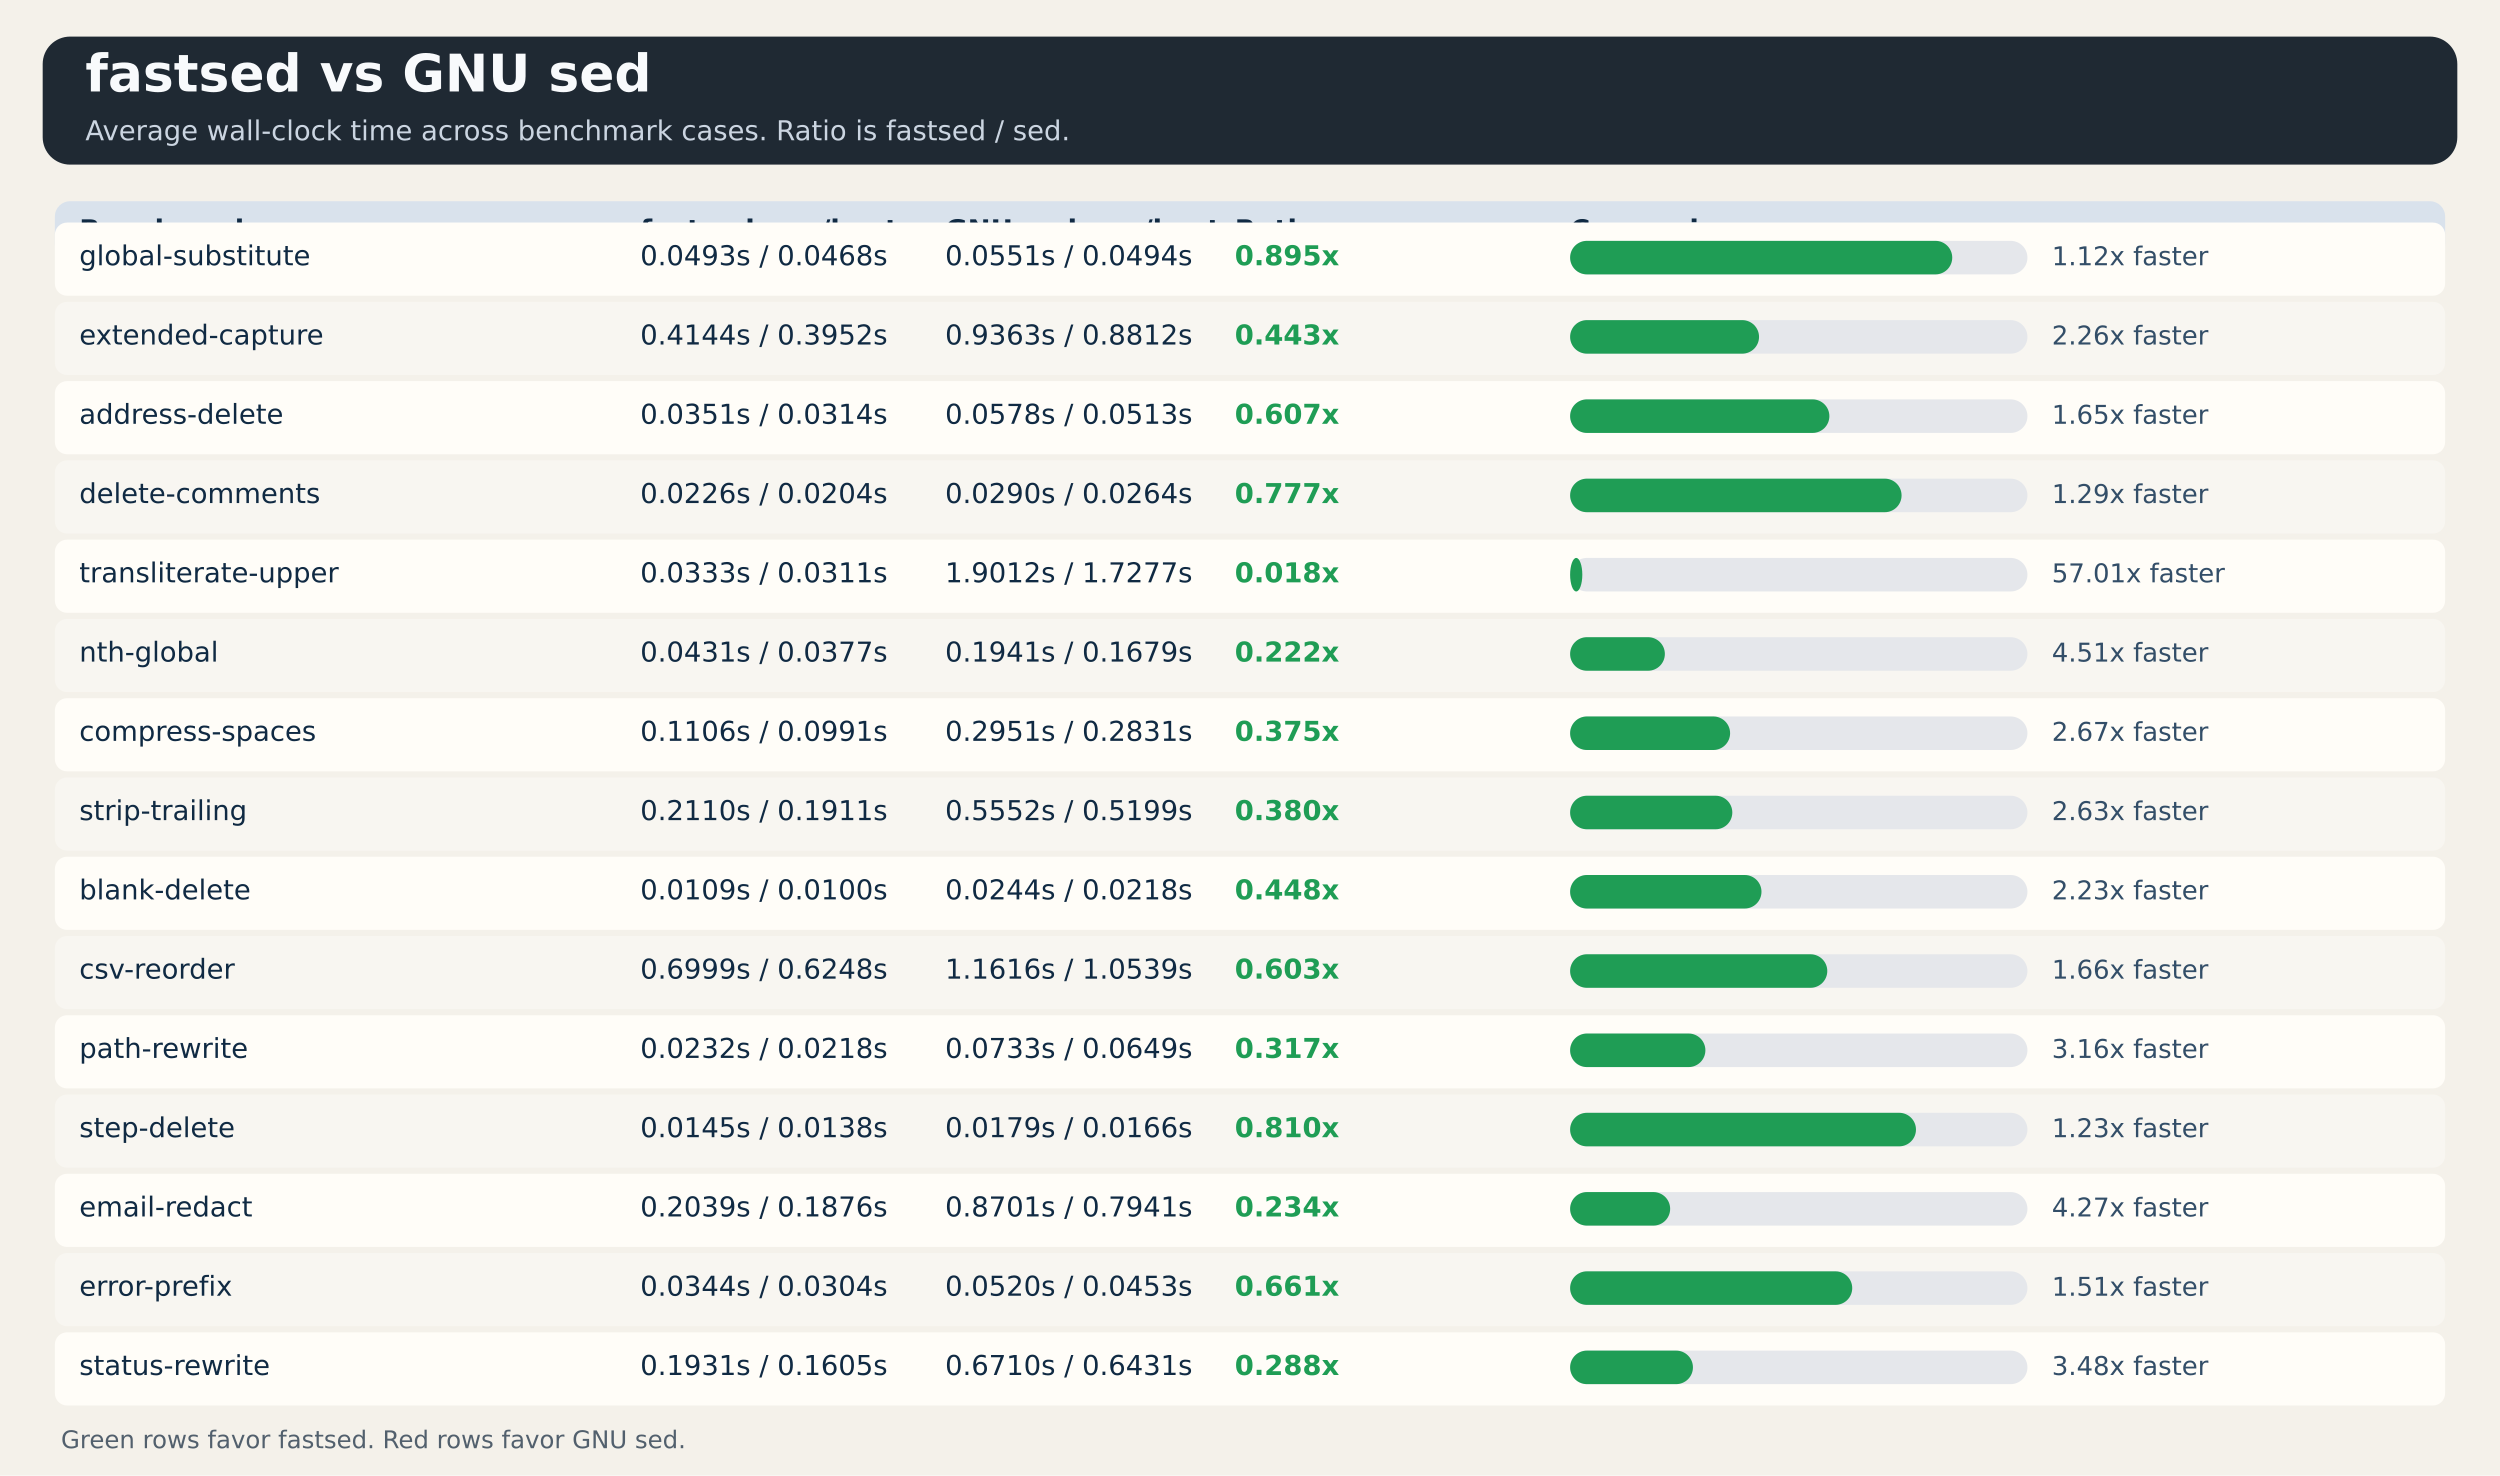
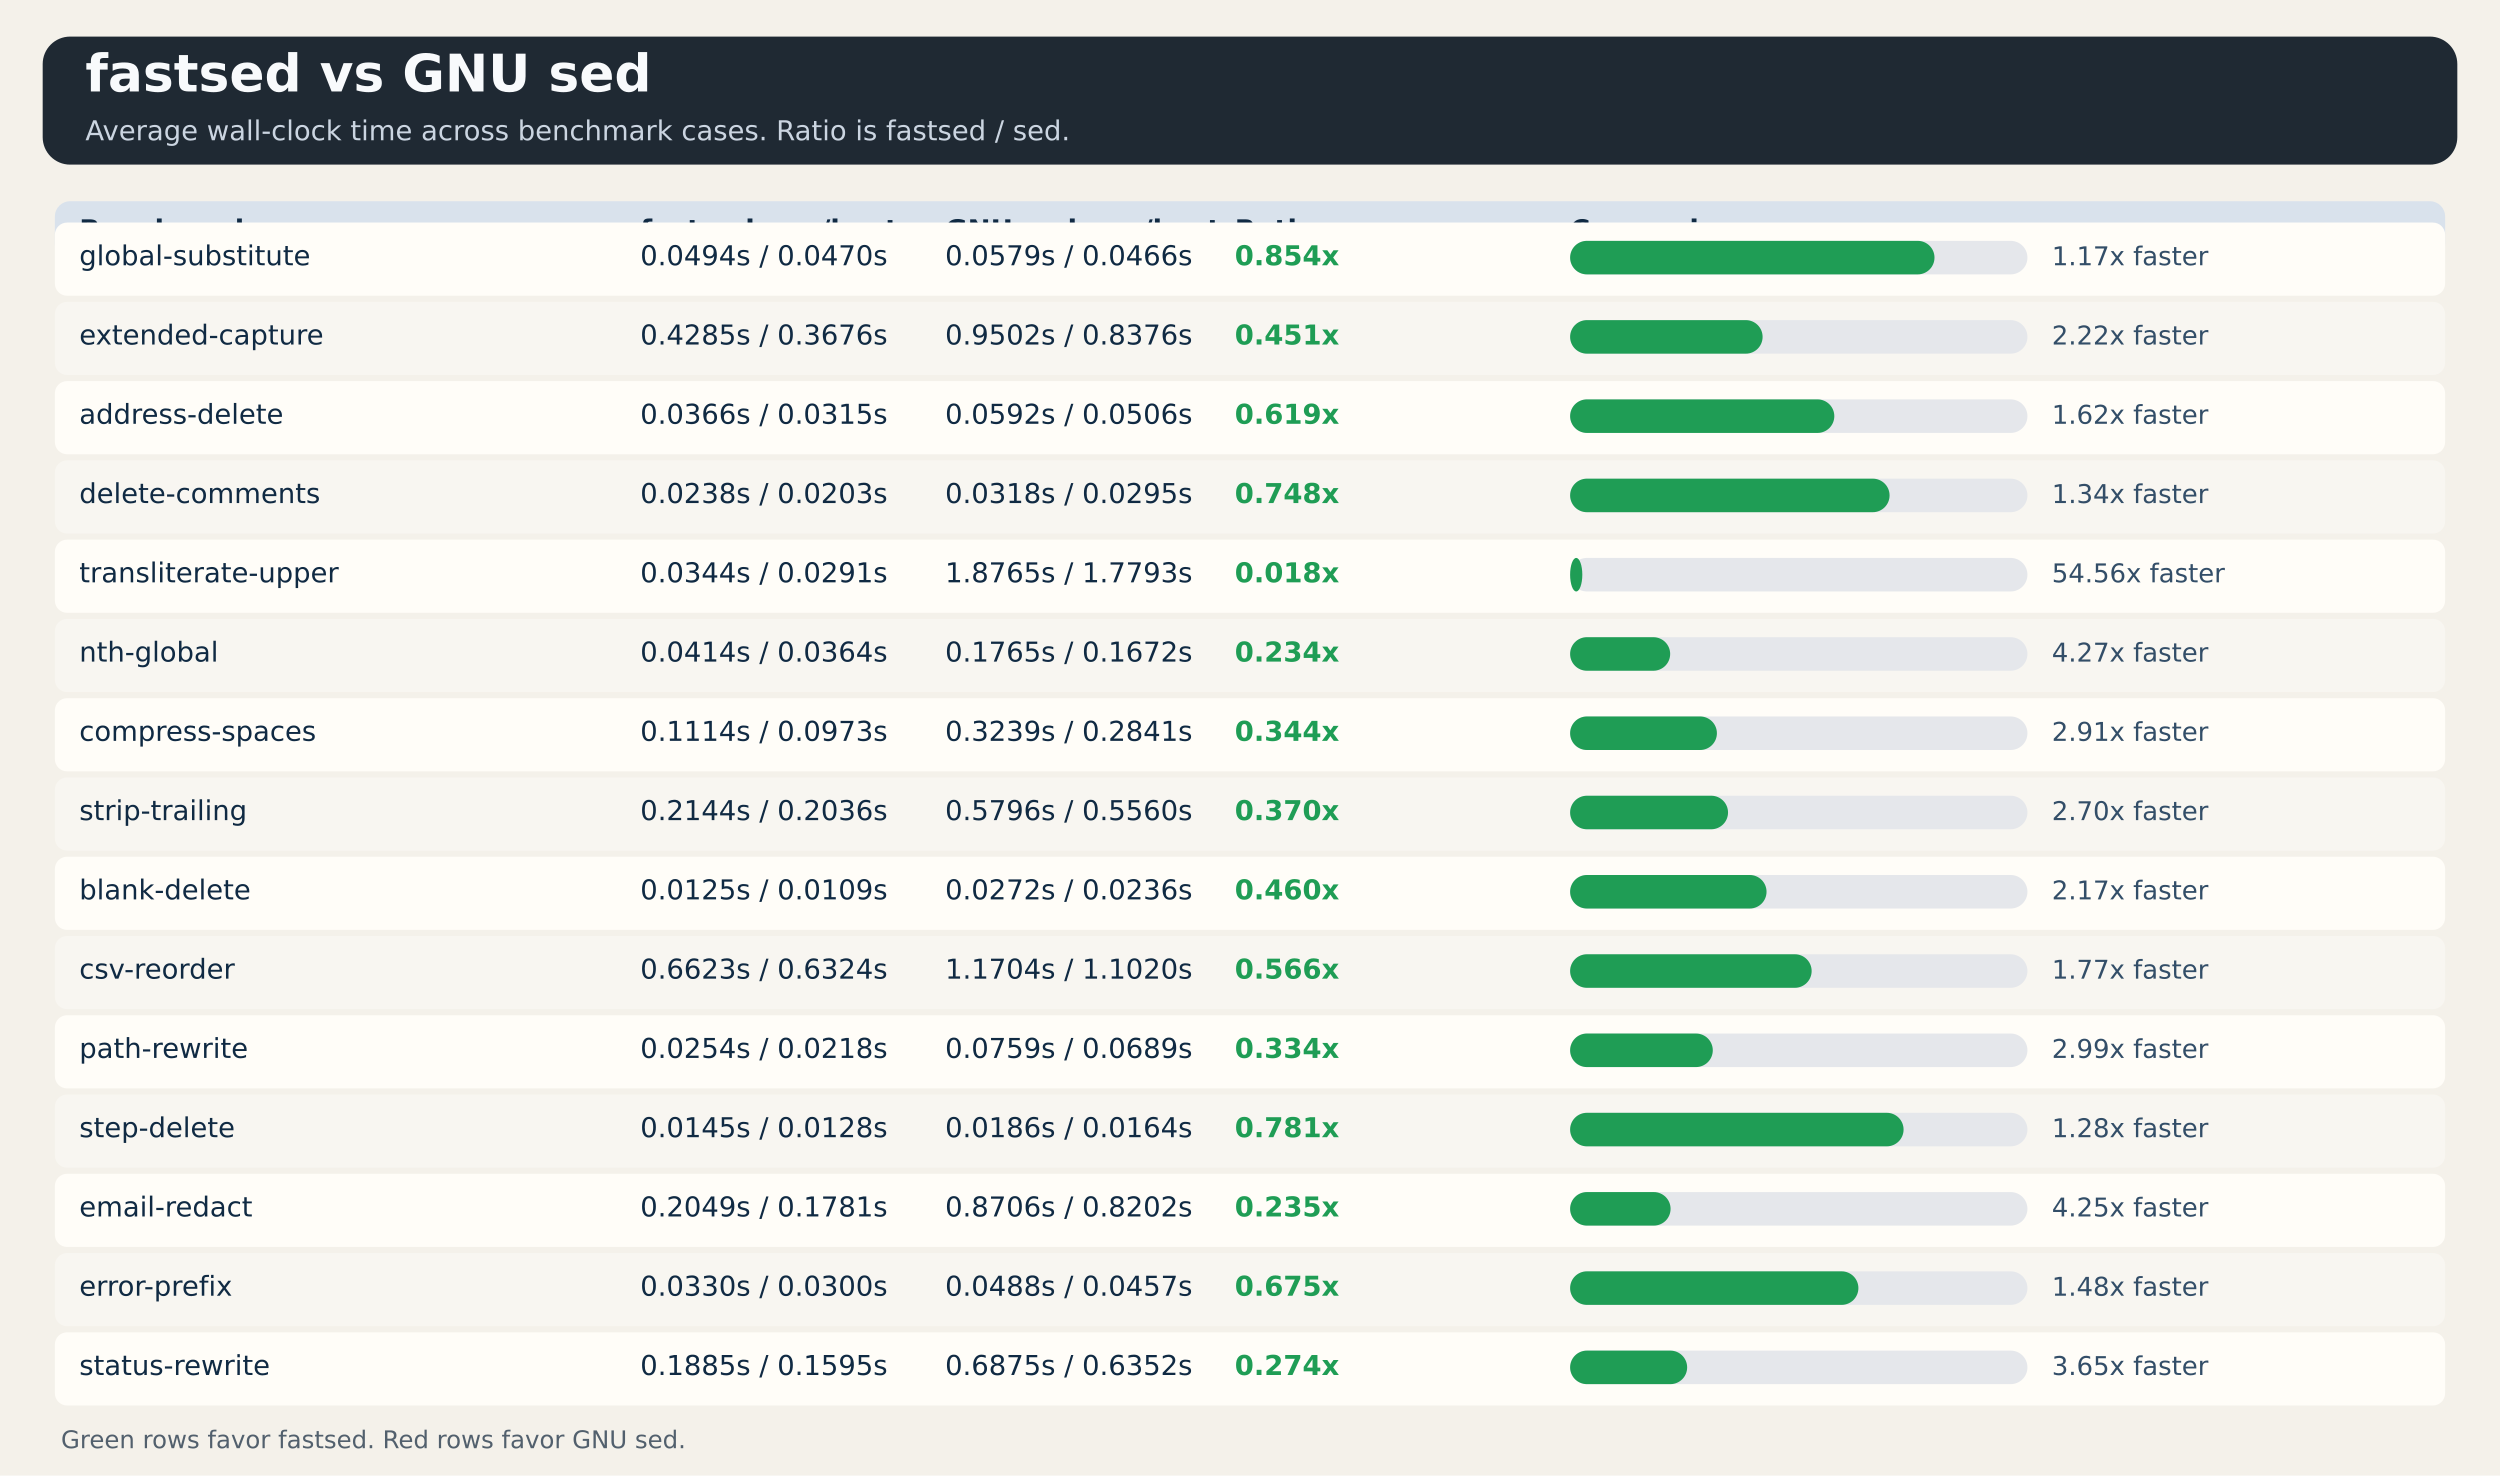
<svg xmlns="http://www.w3.org/2000/svg" width="1640" height="968" viewBox="0 0 1640 968">
  <rect width="100%" height="100%" fill="#f4f1ea" />
  <rect x="28" y="24" width="1584" height="84" rx="18" fill="#1f2933" />
  <text x="56" y="60" fill="#f8fafc" font-family="DejaVu Sans, Arial, sans-serif" font-size="34" font-weight="700">fastsed vs GNU sed</text>
  <text x="56" y="92" fill="#cbd5e1" font-family="DejaVu Sans, Arial, sans-serif" font-size="18">Average wall-clock time across benchmark cases. Ratio is fastsed / sed.</text>
  <rect x="36" y="132" width="1568" height="38" rx="10" fill="#d9e2ec" />
  <text x="52" y="157" fill="#102a43" font-family="DejaVu Sans, Arial, sans-serif" font-size="18" font-weight="700">Benchmark</text>
  <text x="420" y="157" fill="#102a43" font-family="DejaVu Sans, Arial, sans-serif" font-size="18" font-weight="700">fastsed avg/best</text>
  <text x="620" y="157" fill="#102a43" font-family="DejaVu Sans, Arial, sans-serif" font-size="18" font-weight="700">GNU sed avg/best</text>
  <text x="810" y="157" fill="#102a43" font-family="DejaVu Sans, Arial, sans-serif" font-size="18" font-weight="700">Ratio</text>
  <text x="1030" y="157" fill="#102a43" font-family="DejaVu Sans, Arial, sans-serif" font-size="18" font-weight="700">Comparison</text>
  <rect x="36" y="146" width="1568" height="48" rx="8" fill="#fffdf8" />
  <text x="52" y="174" fill="#102a43" font-family="DejaVu Sans, Arial, sans-serif" font-size="18">global-substitute</text>
-   <text x="420" y="174" fill="#102a43" font-family="DejaVu Sans, Arial, sans-serif" font-size="18">0.0493s / 0.0468s</text>
-   <text x="620" y="174" fill="#102a43" font-family="DejaVu Sans, Arial, sans-serif" font-size="18">0.0551s / 0.0494s</text>
-   <text x="810" y="174" fill="#1f9d55" font-family="DejaVu Sans, Arial, sans-serif" font-size="18" font-weight="700">0.895x</text>
+   <text x="420" y="174" fill="#102a43" font-family="DejaVu Sans, Arial, sans-serif" font-size="18">0.0494s / 0.0470s</text>
+   <text x="620" y="174" fill="#102a43" font-family="DejaVu Sans, Arial, sans-serif" font-size="18">0.0579s / 0.0466s</text>
+   <text x="810" y="174" fill="#1f9d55" font-family="DejaVu Sans, Arial, sans-serif" font-size="18" font-weight="700">0.854x</text>
  <rect x="1030" y="158" width="300" height="22" rx="11" fill="#e5e7eb" />
-   <rect x="1030" y="158" width="250.67" height="22" rx="11" fill="#1f9d55" />
-   <text x="1346" y="174" fill="#334e68" font-family="DejaVu Sans, Arial, sans-serif" font-size="17">1.12x faster</text>
+   <rect x="1030" y="158" width="239.03" height="22" rx="11" fill="#1f9d55" />
+   <text x="1346" y="174" fill="#334e68" font-family="DejaVu Sans, Arial, sans-serif" font-size="17">1.17x faster</text>
  <rect x="36" y="198" width="1568" height="48" rx="8" fill="#f8f6f1" />
  <text x="52" y="226" fill="#102a43" font-family="DejaVu Sans, Arial, sans-serif" font-size="18">extended-capture</text>
-   <text x="420" y="226" fill="#102a43" font-family="DejaVu Sans, Arial, sans-serif" font-size="18">0.4144s / 0.3952s</text>
-   <text x="620" y="226" fill="#102a43" font-family="DejaVu Sans, Arial, sans-serif" font-size="18">0.9363s / 0.8812s</text>
-   <text x="810" y="226" fill="#1f9d55" font-family="DejaVu Sans, Arial, sans-serif" font-size="18" font-weight="700">0.443x</text>
+   <text x="420" y="226" fill="#102a43" font-family="DejaVu Sans, Arial, sans-serif" font-size="18">0.4285s / 0.3676s</text>
+   <text x="620" y="226" fill="#102a43" font-family="DejaVu Sans, Arial, sans-serif" font-size="18">0.9502s / 0.8376s</text>
+   <text x="810" y="226" fill="#1f9d55" font-family="DejaVu Sans, Arial, sans-serif" font-size="18" font-weight="700">0.451x</text>
  <rect x="1030" y="210" width="300" height="22" rx="11" fill="#e5e7eb" />
-   <rect x="1030" y="210" width="123.93" height="22" rx="11" fill="#1f9d55" />
-   <text x="1346" y="226" fill="#334e68" font-family="DejaVu Sans, Arial, sans-serif" font-size="17">2.26x faster</text>
+   <rect x="1030" y="210" width="126.27" height="22" rx="11" fill="#1f9d55" />
+   <text x="1346" y="226" fill="#334e68" font-family="DejaVu Sans, Arial, sans-serif" font-size="17">2.22x faster</text>
  <rect x="36" y="250" width="1568" height="48" rx="8" fill="#fffdf8" />
  <text x="52" y="278" fill="#102a43" font-family="DejaVu Sans, Arial, sans-serif" font-size="18">address-delete</text>
-   <text x="420" y="278" fill="#102a43" font-family="DejaVu Sans, Arial, sans-serif" font-size="18">0.0351s / 0.0314s</text>
-   <text x="620" y="278" fill="#102a43" font-family="DejaVu Sans, Arial, sans-serif" font-size="18">0.0578s / 0.0513s</text>
-   <text x="810" y="278" fill="#1f9d55" font-family="DejaVu Sans, Arial, sans-serif" font-size="18" font-weight="700">0.607x</text>
+   <text x="420" y="278" fill="#102a43" font-family="DejaVu Sans, Arial, sans-serif" font-size="18">0.0366s / 0.0315s</text>
+   <text x="620" y="278" fill="#102a43" font-family="DejaVu Sans, Arial, sans-serif" font-size="18">0.0592s / 0.0506s</text>
+   <text x="810" y="278" fill="#1f9d55" font-family="DejaVu Sans, Arial, sans-serif" font-size="18" font-weight="700">0.619x</text>
  <rect x="1030" y="262" width="300" height="22" rx="11" fill="#e5e7eb" />
-   <rect x="1030" y="262" width="170.07" height="22" rx="11" fill="#1f9d55" />
-   <text x="1346" y="278" fill="#334e68" font-family="DejaVu Sans, Arial, sans-serif" font-size="17">1.65x faster</text>
+   <rect x="1030" y="262" width="173.31" height="22" rx="11" fill="#1f9d55" />
+   <text x="1346" y="278" fill="#334e68" font-family="DejaVu Sans, Arial, sans-serif" font-size="17">1.62x faster</text>
  <rect x="36" y="302" width="1568" height="48" rx="8" fill="#f8f6f1" />
  <text x="52" y="330" fill="#102a43" font-family="DejaVu Sans, Arial, sans-serif" font-size="18">delete-comments</text>
-   <text x="420" y="330" fill="#102a43" font-family="DejaVu Sans, Arial, sans-serif" font-size="18">0.0226s / 0.0204s</text>
-   <text x="620" y="330" fill="#102a43" font-family="DejaVu Sans, Arial, sans-serif" font-size="18">0.0290s / 0.0264s</text>
-   <text x="810" y="330" fill="#1f9d55" font-family="DejaVu Sans, Arial, sans-serif" font-size="18" font-weight="700">0.777x</text>
+   <text x="420" y="330" fill="#102a43" font-family="DejaVu Sans, Arial, sans-serif" font-size="18">0.0238s / 0.0203s</text>
+   <text x="620" y="330" fill="#102a43" font-family="DejaVu Sans, Arial, sans-serif" font-size="18">0.0318s / 0.0295s</text>
+   <text x="810" y="330" fill="#1f9d55" font-family="DejaVu Sans, Arial, sans-serif" font-size="18" font-weight="700">0.748x</text>
  <rect x="1030" y="314" width="300" height="22" rx="11" fill="#e5e7eb" />
-   <rect x="1030" y="314" width="217.43" height="22" rx="11" fill="#1f9d55" />
-   <text x="1346" y="330" fill="#334e68" font-family="DejaVu Sans, Arial, sans-serif" font-size="17">1.29x faster</text>
+   <rect x="1030" y="314" width="209.56" height="22" rx="11" fill="#1f9d55" />
+   <text x="1346" y="330" fill="#334e68" font-family="DejaVu Sans, Arial, sans-serif" font-size="17">1.34x faster</text>
  <rect x="36" y="354" width="1568" height="48" rx="8" fill="#fffdf8" />
  <text x="52" y="382" fill="#102a43" font-family="DejaVu Sans, Arial, sans-serif" font-size="18">transliterate-upper</text>
-   <text x="420" y="382" fill="#102a43" font-family="DejaVu Sans, Arial, sans-serif" font-size="18">0.0333s / 0.0311s</text>
-   <text x="620" y="382" fill="#102a43" font-family="DejaVu Sans, Arial, sans-serif" font-size="18">1.9012s / 1.7277s</text>
+   <text x="420" y="382" fill="#102a43" font-family="DejaVu Sans, Arial, sans-serif" font-size="18">0.0344s / 0.0291s</text>
+   <text x="620" y="382" fill="#102a43" font-family="DejaVu Sans, Arial, sans-serif" font-size="18">1.8765s / 1.7793s</text>
  <text x="810" y="382" fill="#1f9d55" font-family="DejaVu Sans, Arial, sans-serif" font-size="18" font-weight="700">0.018x</text>
  <rect x="1030" y="366" width="300" height="22" rx="11" fill="#e5e7eb" />
  <rect x="1030" y="366" width="8.00" height="22" rx="11" fill="#1f9d55" />
-   <text x="1346" y="382" fill="#334e68" font-family="DejaVu Sans, Arial, sans-serif" font-size="17">57.01x faster</text>
+   <text x="1346" y="382" fill="#334e68" font-family="DejaVu Sans, Arial, sans-serif" font-size="17">54.56x faster</text>
  <rect x="36" y="406" width="1568" height="48" rx="8" fill="#f8f6f1" />
  <text x="52" y="434" fill="#102a43" font-family="DejaVu Sans, Arial, sans-serif" font-size="18">nth-global</text>
-   <text x="420" y="434" fill="#102a43" font-family="DejaVu Sans, Arial, sans-serif" font-size="18">0.0431s / 0.0377s</text>
-   <text x="620" y="434" fill="#102a43" font-family="DejaVu Sans, Arial, sans-serif" font-size="18">0.1941s / 0.1679s</text>
-   <text x="810" y="434" fill="#1f9d55" font-family="DejaVu Sans, Arial, sans-serif" font-size="18" font-weight="700">0.222x</text>
+   <text x="420" y="434" fill="#102a43" font-family="DejaVu Sans, Arial, sans-serif" font-size="18">0.0414s / 0.0364s</text>
+   <text x="620" y="434" fill="#102a43" font-family="DejaVu Sans, Arial, sans-serif" font-size="18">0.1765s / 0.1672s</text>
+   <text x="810" y="434" fill="#1f9d55" font-family="DejaVu Sans, Arial, sans-serif" font-size="18" font-weight="700">0.234x</text>
  <rect x="1030" y="418" width="300" height="22" rx="11" fill="#e5e7eb" />
-   <rect x="1030" y="418" width="62.15" height="22" rx="11" fill="#1f9d55" />
-   <text x="1346" y="434" fill="#334e68" font-family="DejaVu Sans, Arial, sans-serif" font-size="17">4.51x faster</text>
+   <rect x="1030" y="418" width="65.63" height="22" rx="11" fill="#1f9d55" />
+   <text x="1346" y="434" fill="#334e68" font-family="DejaVu Sans, Arial, sans-serif" font-size="17">4.27x faster</text>
  <rect x="36" y="458" width="1568" height="48" rx="8" fill="#fffdf8" />
  <text x="52" y="486" fill="#102a43" font-family="DejaVu Sans, Arial, sans-serif" font-size="18">compress-spaces</text>
-   <text x="420" y="486" fill="#102a43" font-family="DejaVu Sans, Arial, sans-serif" font-size="18">0.1106s / 0.0991s</text>
-   <text x="620" y="486" fill="#102a43" font-family="DejaVu Sans, Arial, sans-serif" font-size="18">0.2951s / 0.2831s</text>
-   <text x="810" y="486" fill="#1f9d55" font-family="DejaVu Sans, Arial, sans-serif" font-size="18" font-weight="700">0.375x</text>
+   <text x="420" y="486" fill="#102a43" font-family="DejaVu Sans, Arial, sans-serif" font-size="18">0.1114s / 0.0973s</text>
+   <text x="620" y="486" fill="#102a43" font-family="DejaVu Sans, Arial, sans-serif" font-size="18">0.3239s / 0.2841s</text>
+   <text x="810" y="486" fill="#1f9d55" font-family="DejaVu Sans, Arial, sans-serif" font-size="18" font-weight="700">0.344x</text>
  <rect x="1030" y="470" width="300" height="22" rx="11" fill="#e5e7eb" />
-   <rect x="1030" y="470" width="104.95" height="22" rx="11" fill="#1f9d55" />
-   <text x="1346" y="486" fill="#334e68" font-family="DejaVu Sans, Arial, sans-serif" font-size="17">2.67x faster</text>
+   <rect x="1030" y="470" width="96.29" height="22" rx="11" fill="#1f9d55" />
+   <text x="1346" y="486" fill="#334e68" font-family="DejaVu Sans, Arial, sans-serif" font-size="17">2.91x faster</text>
  <rect x="36" y="510" width="1568" height="48" rx="8" fill="#f8f6f1" />
  <text x="52" y="538" fill="#102a43" font-family="DejaVu Sans, Arial, sans-serif" font-size="18">strip-trailing</text>
-   <text x="420" y="538" fill="#102a43" font-family="DejaVu Sans, Arial, sans-serif" font-size="18">0.2110s / 0.1911s</text>
-   <text x="620" y="538" fill="#102a43" font-family="DejaVu Sans, Arial, sans-serif" font-size="18">0.5552s / 0.5199s</text>
-   <text x="810" y="538" fill="#1f9d55" font-family="DejaVu Sans, Arial, sans-serif" font-size="18" font-weight="700">0.380x</text>
+   <text x="420" y="538" fill="#102a43" font-family="DejaVu Sans, Arial, sans-serif" font-size="18">0.2144s / 0.2036s</text>
+   <text x="620" y="538" fill="#102a43" font-family="DejaVu Sans, Arial, sans-serif" font-size="18">0.5796s / 0.5560s</text>
+   <text x="810" y="538" fill="#1f9d55" font-family="DejaVu Sans, Arial, sans-serif" font-size="18" font-weight="700">0.370x</text>
  <rect x="1030" y="522" width="300" height="22" rx="11" fill="#e5e7eb" />
-   <rect x="1030" y="522" width="106.40" height="22" rx="11" fill="#1f9d55" />
-   <text x="1346" y="538" fill="#334e68" font-family="DejaVu Sans, Arial, sans-serif" font-size="17">2.63x faster</text>
+   <rect x="1030" y="522" width="103.59" height="22" rx="11" fill="#1f9d55" />
+   <text x="1346" y="538" fill="#334e68" font-family="DejaVu Sans, Arial, sans-serif" font-size="17">2.70x faster</text>
  <rect x="36" y="562" width="1568" height="48" rx="8" fill="#fffdf8" />
  <text x="52" y="590" fill="#102a43" font-family="DejaVu Sans, Arial, sans-serif" font-size="18">blank-delete</text>
-   <text x="420" y="590" fill="#102a43" font-family="DejaVu Sans, Arial, sans-serif" font-size="18">0.0109s / 0.0100s</text>
-   <text x="620" y="590" fill="#102a43" font-family="DejaVu Sans, Arial, sans-serif" font-size="18">0.0244s / 0.0218s</text>
-   <text x="810" y="590" fill="#1f9d55" font-family="DejaVu Sans, Arial, sans-serif" font-size="18" font-weight="700">0.448x</text>
+   <text x="420" y="590" fill="#102a43" font-family="DejaVu Sans, Arial, sans-serif" font-size="18">0.0125s / 0.0109s</text>
+   <text x="620" y="590" fill="#102a43" font-family="DejaVu Sans, Arial, sans-serif" font-size="18">0.0272s / 0.0236s</text>
+   <text x="810" y="590" fill="#1f9d55" font-family="DejaVu Sans, Arial, sans-serif" font-size="18" font-weight="700">0.460x</text>
  <rect x="1030" y="574" width="300" height="22" rx="11" fill="#e5e7eb" />
-   <rect x="1030" y="574" width="125.53" height="22" rx="11" fill="#1f9d55" />
-   <text x="1346" y="590" fill="#334e68" font-family="DejaVu Sans, Arial, sans-serif" font-size="17">2.23x faster</text>
+   <rect x="1030" y="574" width="128.85" height="22" rx="11" fill="#1f9d55" />
+   <text x="1346" y="590" fill="#334e68" font-family="DejaVu Sans, Arial, sans-serif" font-size="17">2.17x faster</text>
  <rect x="36" y="614" width="1568" height="48" rx="8" fill="#f8f6f1" />
  <text x="52" y="642" fill="#102a43" font-family="DejaVu Sans, Arial, sans-serif" font-size="18">csv-reorder</text>
-   <text x="420" y="642" fill="#102a43" font-family="DejaVu Sans, Arial, sans-serif" font-size="18">0.6999s / 0.6248s</text>
-   <text x="620" y="642" fill="#102a43" font-family="DejaVu Sans, Arial, sans-serif" font-size="18">1.1616s / 1.0539s</text>
-   <text x="810" y="642" fill="#1f9d55" font-family="DejaVu Sans, Arial, sans-serif" font-size="18" font-weight="700">0.603x</text>
+   <text x="420" y="642" fill="#102a43" font-family="DejaVu Sans, Arial, sans-serif" font-size="18">0.6623s / 0.6324s</text>
+   <text x="620" y="642" fill="#102a43" font-family="DejaVu Sans, Arial, sans-serif" font-size="18">1.1704s / 1.1020s</text>
+   <text x="810" y="642" fill="#1f9d55" font-family="DejaVu Sans, Arial, sans-serif" font-size="18" font-weight="700">0.566x</text>
  <rect x="1030" y="626" width="300" height="22" rx="11" fill="#e5e7eb" />
-   <rect x="1030" y="626" width="168.70" height="22" rx="11" fill="#1f9d55" />
-   <text x="1346" y="642" fill="#334e68" font-family="DejaVu Sans, Arial, sans-serif" font-size="17">1.66x faster</text>
+   <rect x="1030" y="626" width="158.44" height="22" rx="11" fill="#1f9d55" />
+   <text x="1346" y="642" fill="#334e68" font-family="DejaVu Sans, Arial, sans-serif" font-size="17">1.77x faster</text>
  <rect x="36" y="666" width="1568" height="48" rx="8" fill="#fffdf8" />
  <text x="52" y="694" fill="#102a43" font-family="DejaVu Sans, Arial, sans-serif" font-size="18">path-rewrite</text>
-   <text x="420" y="694" fill="#102a43" font-family="DejaVu Sans, Arial, sans-serif" font-size="18">0.0232s / 0.0218s</text>
-   <text x="620" y="694" fill="#102a43" font-family="DejaVu Sans, Arial, sans-serif" font-size="18">0.0733s / 0.0649s</text>
-   <text x="810" y="694" fill="#1f9d55" font-family="DejaVu Sans, Arial, sans-serif" font-size="18" font-weight="700">0.317x</text>
+   <text x="420" y="694" fill="#102a43" font-family="DejaVu Sans, Arial, sans-serif" font-size="18">0.0254s / 0.0218s</text>
+   <text x="620" y="694" fill="#102a43" font-family="DejaVu Sans, Arial, sans-serif" font-size="18">0.0759s / 0.0689s</text>
+   <text x="810" y="694" fill="#1f9d55" font-family="DejaVu Sans, Arial, sans-serif" font-size="18" font-weight="700">0.334x</text>
  <rect x="1030" y="678" width="300" height="22" rx="11" fill="#e5e7eb" />
-   <rect x="1030" y="678" width="88.74" height="22" rx="11" fill="#1f9d55" />
-   <text x="1346" y="694" fill="#334e68" font-family="DejaVu Sans, Arial, sans-serif" font-size="17">3.16x faster</text>
+   <rect x="1030" y="678" width="93.59" height="22" rx="11" fill="#1f9d55" />
+   <text x="1346" y="694" fill="#334e68" font-family="DejaVu Sans, Arial, sans-serif" font-size="17">2.99x faster</text>
  <rect x="36" y="718" width="1568" height="48" rx="8" fill="#f8f6f1" />
  <text x="52" y="746" fill="#102a43" font-family="DejaVu Sans, Arial, sans-serif" font-size="18">step-delete</text>
-   <text x="420" y="746" fill="#102a43" font-family="DejaVu Sans, Arial, sans-serif" font-size="18">0.0145s / 0.0138s</text>
-   <text x="620" y="746" fill="#102a43" font-family="DejaVu Sans, Arial, sans-serif" font-size="18">0.0179s / 0.0166s</text>
-   <text x="810" y="746" fill="#1f9d55" font-family="DejaVu Sans, Arial, sans-serif" font-size="18" font-weight="700">0.810x</text>
+   <text x="420" y="746" fill="#102a43" font-family="DejaVu Sans, Arial, sans-serif" font-size="18">0.0145s / 0.0128s</text>
+   <text x="620" y="746" fill="#102a43" font-family="DejaVu Sans, Arial, sans-serif" font-size="18">0.0186s / 0.0164s</text>
+   <text x="810" y="746" fill="#1f9d55" font-family="DejaVu Sans, Arial, sans-serif" font-size="18" font-weight="700">0.781x</text>
  <rect x="1030" y="730" width="300" height="22" rx="11" fill="#e5e7eb" />
-   <rect x="1030" y="730" width="226.88" height="22" rx="11" fill="#1f9d55" />
-   <text x="1346" y="746" fill="#334e68" font-family="DejaVu Sans, Arial, sans-serif" font-size="17">1.23x faster</text>
+   <rect x="1030" y="730" width="218.75" height="22" rx="11" fill="#1f9d55" />
+   <text x="1346" y="746" fill="#334e68" font-family="DejaVu Sans, Arial, sans-serif" font-size="17">1.28x faster</text>
  <rect x="36" y="770" width="1568" height="48" rx="8" fill="#fffdf8" />
  <text x="52" y="798" fill="#102a43" font-family="DejaVu Sans, Arial, sans-serif" font-size="18">email-redact</text>
-   <text x="420" y="798" fill="#102a43" font-family="DejaVu Sans, Arial, sans-serif" font-size="18">0.2039s / 0.1876s</text>
-   <text x="620" y="798" fill="#102a43" font-family="DejaVu Sans, Arial, sans-serif" font-size="18">0.8701s / 0.7941s</text>
-   <text x="810" y="798" fill="#1f9d55" font-family="DejaVu Sans, Arial, sans-serif" font-size="18" font-weight="700">0.234x</text>
+   <text x="420" y="798" fill="#102a43" font-family="DejaVu Sans, Arial, sans-serif" font-size="18">0.2049s / 0.1781s</text>
+   <text x="620" y="798" fill="#102a43" font-family="DejaVu Sans, Arial, sans-serif" font-size="18">0.8706s / 0.8202s</text>
+   <text x="810" y="798" fill="#1f9d55" font-family="DejaVu Sans, Arial, sans-serif" font-size="18" font-weight="700">0.235x</text>
  <rect x="1030" y="782" width="300" height="22" rx="11" fill="#e5e7eb" />
-   <rect x="1030" y="782" width="65.62" height="22" rx="11" fill="#1f9d55" />
-   <text x="1346" y="798" fill="#334e68" font-family="DejaVu Sans, Arial, sans-serif" font-size="17">4.27x faster</text>
+   <rect x="1030" y="782" width="65.90" height="22" rx="11" fill="#1f9d55" />
+   <text x="1346" y="798" fill="#334e68" font-family="DejaVu Sans, Arial, sans-serif" font-size="17">4.25x faster</text>
  <rect x="36" y="822" width="1568" height="48" rx="8" fill="#f8f6f1" />
  <text x="52" y="850" fill="#102a43" font-family="DejaVu Sans, Arial, sans-serif" font-size="18">error-prefix</text>
-   <text x="420" y="850" fill="#102a43" font-family="DejaVu Sans, Arial, sans-serif" font-size="18">0.0344s / 0.0304s</text>
-   <text x="620" y="850" fill="#102a43" font-family="DejaVu Sans, Arial, sans-serif" font-size="18">0.0520s / 0.0453s</text>
-   <text x="810" y="850" fill="#1f9d55" font-family="DejaVu Sans, Arial, sans-serif" font-size="18" font-weight="700">0.661x</text>
+   <text x="420" y="850" fill="#102a43" font-family="DejaVu Sans, Arial, sans-serif" font-size="18">0.0330s / 0.0300s</text>
+   <text x="620" y="850" fill="#102a43" font-family="DejaVu Sans, Arial, sans-serif" font-size="18">0.0488s / 0.0457s</text>
+   <text x="810" y="850" fill="#1f9d55" font-family="DejaVu Sans, Arial, sans-serif" font-size="18" font-weight="700">0.675x</text>
  <rect x="1030" y="834" width="300" height="22" rx="11" fill="#e5e7eb" />
-   <rect x="1030" y="834" width="185.06" height="22" rx="11" fill="#1f9d55" />
-   <text x="1346" y="850" fill="#334e68" font-family="DejaVu Sans, Arial, sans-serif" font-size="17">1.51x faster</text>
+   <rect x="1030" y="834" width="189.11" height="22" rx="11" fill="#1f9d55" />
+   <text x="1346" y="850" fill="#334e68" font-family="DejaVu Sans, Arial, sans-serif" font-size="17">1.48x faster</text>
  <rect x="36" y="874" width="1568" height="48" rx="8" fill="#fffdf8" />
  <text x="52" y="902" fill="#102a43" font-family="DejaVu Sans, Arial, sans-serif" font-size="18">status-rewrite</text>
-   <text x="420" y="902" fill="#102a43" font-family="DejaVu Sans, Arial, sans-serif" font-size="18">0.1931s / 0.1605s</text>
-   <text x="620" y="902" fill="#102a43" font-family="DejaVu Sans, Arial, sans-serif" font-size="18">0.6710s / 0.6431s</text>
-   <text x="810" y="902" fill="#1f9d55" font-family="DejaVu Sans, Arial, sans-serif" font-size="18" font-weight="700">0.288x</text>
+   <text x="420" y="902" fill="#102a43" font-family="DejaVu Sans, Arial, sans-serif" font-size="18">0.1885s / 0.1595s</text>
+   <text x="620" y="902" fill="#102a43" font-family="DejaVu Sans, Arial, sans-serif" font-size="18">0.6875s / 0.6352s</text>
+   <text x="810" y="902" fill="#1f9d55" font-family="DejaVu Sans, Arial, sans-serif" font-size="18" font-weight="700">0.274x</text>
  <rect x="1030" y="886" width="300" height="22" rx="11" fill="#e5e7eb" />
-   <rect x="1030" y="886" width="80.57" height="22" rx="11" fill="#1f9d55" />
-   <text x="1346" y="902" fill="#334e68" font-family="DejaVu Sans, Arial, sans-serif" font-size="17">3.48x faster</text>
+   <rect x="1030" y="886" width="76.77" height="22" rx="11" fill="#1f9d55" />
+   <text x="1346" y="902" fill="#334e68" font-family="DejaVu Sans, Arial, sans-serif" font-size="17">3.65x faster</text>
  <text x="40" y="950" fill="#52606d" font-family="DejaVu Sans, Arial, sans-serif" font-size="16">Green rows favor fastsed. Red rows favor GNU sed.</text>
</svg>
